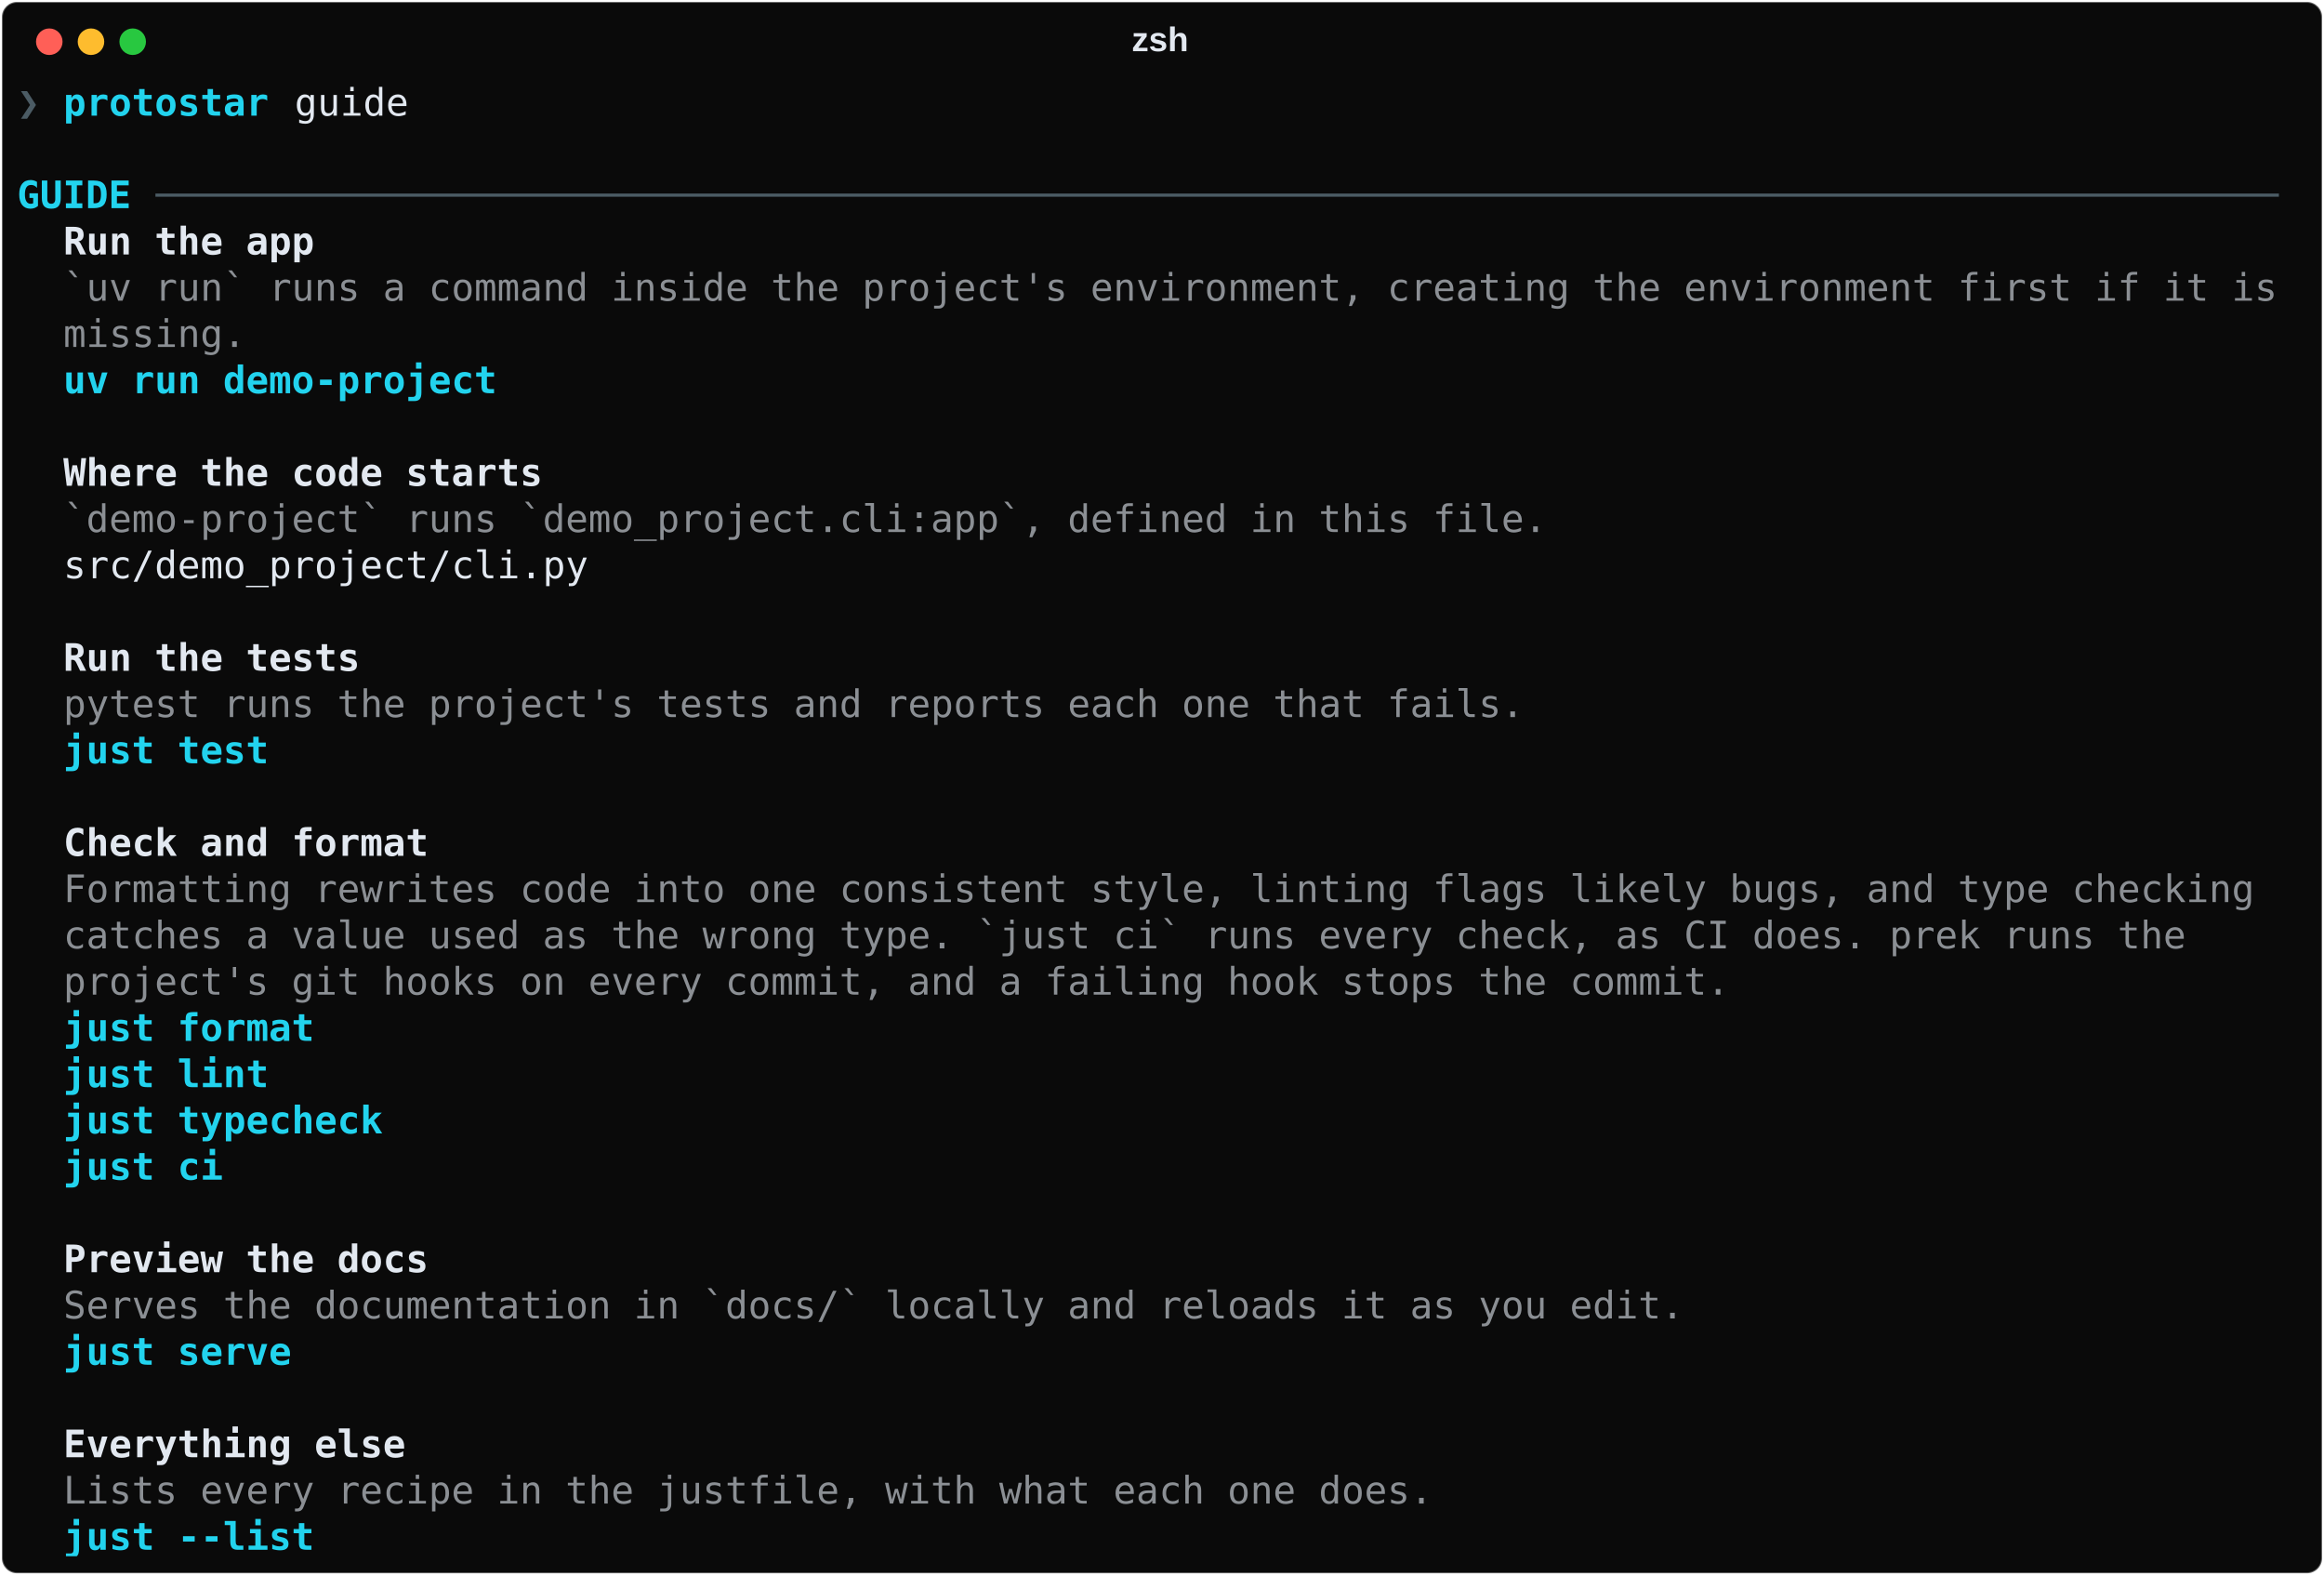
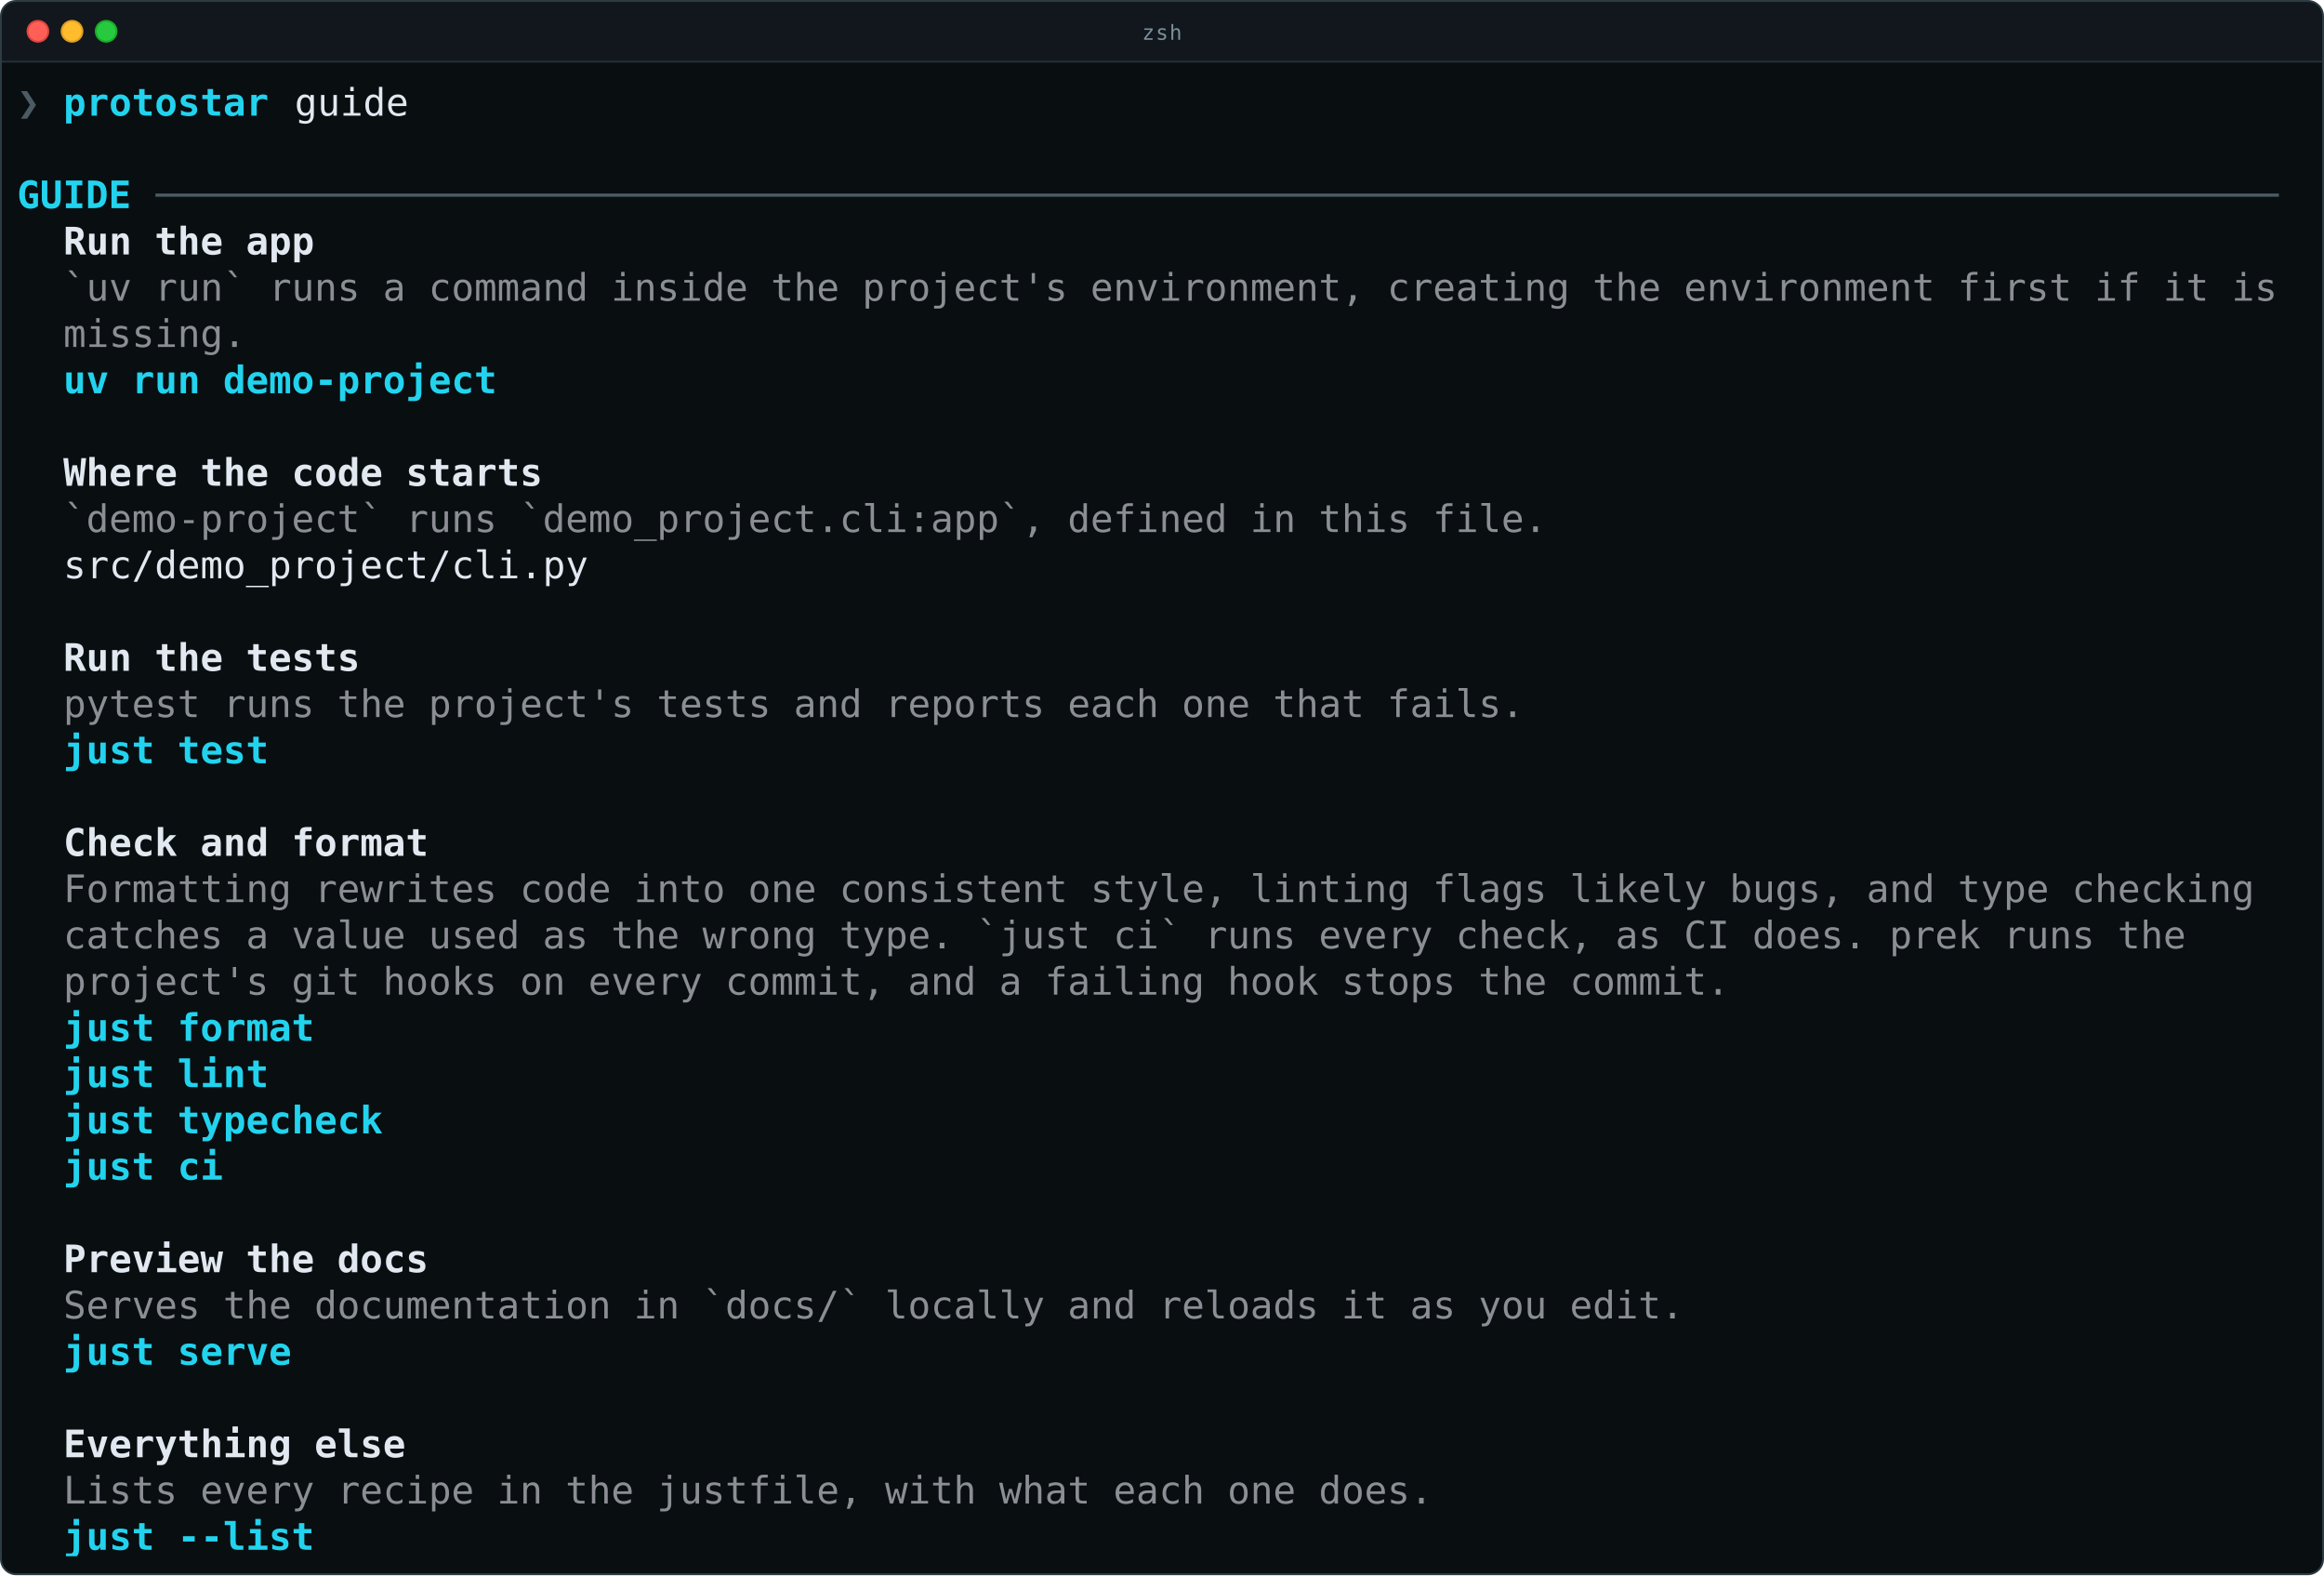
<svg xmlns="http://www.w3.org/2000/svg" class="rich-terminal" viewBox="0 0 1226 830.8">
  <style>

    @font-face {
        font-family: "Fira Code";
        src: local("FiraCode-Regular"),
                url("https://cdnjs.cloudflare.com/ajax/libs/firacode/6.2.0/woff2/FiraCode-Regular.woff2") format("woff2"),
                url("https://cdnjs.cloudflare.com/ajax/libs/firacode/6.2.0/woff/FiraCode-Regular.woff") format("woff");
        font-style: normal;
        font-weight: 400;
    }
    @font-face {
        font-family: "Fira Code";
        src: local("FiraCode-Bold"),
                url("https://cdnjs.cloudflare.com/ajax/libs/firacode/6.2.0/woff2/FiraCode-Bold.woff2") format("woff2"),
                url("https://cdnjs.cloudflare.com/ajax/libs/firacode/6.2.0/woff/FiraCode-Bold.woff") format("woff");
        font-style: bold;
        font-weight: 700;
    }

    .cli_guide_cli-matrix {
        font-family: Fira Code, monospace;
        font-size: 20px;
        line-height: 24.4px;
        font-variant-east-asian: full-width;
    }

    .cli_guide_cli-title {
        font-size: 18px;
        font-weight: bold;
        font-family: arial;
    }

    .cli_guide_cli-r1 { fill: #4b5b64 }
.cli_guide_cli-r2 { fill: #22d3ee;font-weight: bold }
.cli_guide_cli-r3 { fill: #e2e8f0 }
.cli_guide_cli-r4 { fill: #e2e8f0;font-weight: bold }
.cli_guide_cli-r5 { fill: #8b8f94 }
    </style>
  <defs>
    <clipPath id="cli_guide_cli-clip-terminal">
      <rect x="0" y="0" width="1206.8" height="779.8" />
    </clipPath>
    <clipPath id="cli_guide_cli-line-0">
      <rect x="0" y="1.5" width="1207.8" height="24.65" />
    </clipPath>
    <clipPath id="cli_guide_cli-line-1">
      <rect x="0" y="25.9" width="1207.8" height="24.65" />
    </clipPath>
    <clipPath id="cli_guide_cli-line-2">
      <rect x="0" y="50.3" width="1207.8" height="24.65" />
    </clipPath>
    <clipPath id="cli_guide_cli-line-3">
      <rect x="0" y="74.7" width="1207.8" height="24.65" />
    </clipPath>
    <clipPath id="cli_guide_cli-line-4">
      <rect x="0" y="99.1" width="1207.8" height="24.65" />
    </clipPath>
    <clipPath id="cli_guide_cli-line-5">
      <rect x="0" y="123.5" width="1207.8" height="24.65" />
    </clipPath>
    <clipPath id="cli_guide_cli-line-6">
      <rect x="0" y="147.9" width="1207.8" height="24.65" />
    </clipPath>
    <clipPath id="cli_guide_cli-line-7">
      <rect x="0" y="172.3" width="1207.8" height="24.65" />
    </clipPath>
    <clipPath id="cli_guide_cli-line-8">
      <rect x="0" y="196.7" width="1207.8" height="24.65" />
    </clipPath>
    <clipPath id="cli_guide_cli-line-9">
      <rect x="0" y="221.1" width="1207.8" height="24.65" />
    </clipPath>
    <clipPath id="cli_guide_cli-line-10">
      <rect x="0" y="245.5" width="1207.8" height="24.65" />
    </clipPath>
    <clipPath id="cli_guide_cli-line-11">
      <rect x="0" y="269.9" width="1207.8" height="24.65" />
    </clipPath>
    <clipPath id="cli_guide_cli-line-12">
      <rect x="0" y="294.3" width="1207.8" height="24.65" />
    </clipPath>
    <clipPath id="cli_guide_cli-line-13">
      <rect x="0" y="318.7" width="1207.8" height="24.65" />
    </clipPath>
    <clipPath id="cli_guide_cli-line-14">
      <rect x="0" y="343.1" width="1207.8" height="24.65" />
    </clipPath>
    <clipPath id="cli_guide_cli-line-15">
      <rect x="0" y="367.5" width="1207.8" height="24.65" />
    </clipPath>
    <clipPath id="cli_guide_cli-line-16">
      <rect x="0" y="391.9" width="1207.8" height="24.65" />
    </clipPath>
    <clipPath id="cli_guide_cli-line-17">
      <rect x="0" y="416.3" width="1207.8" height="24.65" />
    </clipPath>
    <clipPath id="cli_guide_cli-line-18">
      <rect x="0" y="440.7" width="1207.8" height="24.65" />
    </clipPath>
    <clipPath id="cli_guide_cli-line-19">
      <rect x="0" y="465.1" width="1207.8" height="24.65" />
    </clipPath>
    <clipPath id="cli_guide_cli-line-20">
      <rect x="0" y="489.5" width="1207.8" height="24.65" />
    </clipPath>
    <clipPath id="cli_guide_cli-line-21">
      <rect x="0" y="513.9" width="1207.8" height="24.65" />
    </clipPath>
    <clipPath id="cli_guide_cli-line-22">
      <rect x="0" y="538.3" width="1207.8" height="24.65" />
    </clipPath>
    <clipPath id="cli_guide_cli-line-23">
      <rect x="0" y="562.7" width="1207.8" height="24.65" />
    </clipPath>
    <clipPath id="cli_guide_cli-line-24">
      <rect x="0" y="587.1" width="1207.8" height="24.65" />
    </clipPath>
    <clipPath id="cli_guide_cli-line-25">
      <rect x="0" y="611.5" width="1207.8" height="24.65" />
    </clipPath>
    <clipPath id="cli_guide_cli-line-26">
      <rect x="0" y="635.9" width="1207.8" height="24.65" />
    </clipPath>
    <clipPath id="cli_guide_cli-line-27">
      <rect x="0" y="660.3" width="1207.8" height="24.65" />
    </clipPath>
    <clipPath id="cli_guide_cli-line-28">
      <rect x="0" y="684.7" width="1207.8" height="24.65" />
    </clipPath>
    <clipPath id="cli_guide_cli-line-29">
      <rect x="0" y="709.1" width="1207.8" height="24.65" />
    </clipPath>
    <clipPath id="cli_guide_cli-line-30">
      <rect x="0" y="733.5" width="1207.8" height="24.65" />
    </clipPath>
  </defs>
-   <rect fill="#0a0a0a" stroke="rgba(255,255,255,0.35)" stroke-width="1" x="1" y="1" width="1224" height="828.8" rx="8" />
-   <text class="cli_guide_cli-title" fill="#e2e8f0" text-anchor="middle" x="612" y="27">zsh</text>
-   <g transform="translate(26,22)">
-     <circle cx="0" cy="0" r="7" fill="#ff5f57" />
-     <circle cx="22" cy="0" r="7" fill="#febc2e" />
-     <circle cx="44" cy="0" r="7" fill="#28c840" />
-   </g>
+   <rect fill="#090e11" x="0.5" y="0.5" width="1225" height="829.8" rx="8" />
+   <path fill="#11171c" d="M0.5 32V8.5a8 8 0 0 1 8 -8H1217a8 8 0 0 1 8 8V32Z" />
+   <path stroke="#243138" d="M0.5 32.5H1225" />
+   <circle cx="20" cy="16.5" r="5.5" fill="#ff5f56" stroke="#e0443e" />
+   <circle cx="38" cy="16.5" r="5.5" fill="#ffbd2e" stroke="#dea123" />
+   <circle cx="56" cy="16.5" r="5.5" fill="#27c93f" stroke="#1aab29" />
+   <text fill="#7a909c" x="613" y="21" text-anchor="middle" font-family="JetBrains Mono, Fira Code, monospace" font-size="11" letter-spacing="0.6">zsh</text>
+   <rect fill="none" stroke="#2d3c43" x="0.5" y="0.5" width="1225" height="829.8" rx="8" />
  <g transform="translate(9, 41)" clip-path="url(#cli_guide_cli-clip-terminal)">
    <g class="cli_guide_cli-matrix">
      <text class="cli_guide_cli-r1" x="0" y="20" textLength="24.4" clip-path="url(#cli_guide_cli-line-0)">❯ </text>
      <text class="cli_guide_cli-r2" x="24.4" y="20" textLength="122" clip-path="url(#cli_guide_cli-line-0)">protostar </text>
      <text class="cli_guide_cli-r3" x="146.4" y="20" textLength="61" clip-path="url(#cli_guide_cli-line-0)">guide</text>
      <text class="cli_guide_cli-r3" x="1207.8" y="20" textLength="12.2" clip-path="url(#cli_guide_cli-line-0)">
</text>
      <text class="cli_guide_cli-r3" x="1207.8" y="44.4" textLength="12.2" clip-path="url(#cli_guide_cli-line-1)">
</text>
      <text class="cli_guide_cli-r2" x="0" y="68.8" textLength="61" clip-path="url(#cli_guide_cli-line-2)">GUIDE</text>
      <text class="cli_guide_cli-r1" x="73.2" y="68.8" textLength="1134.6" clip-path="url(#cli_guide_cli-line-2)">─────────────────────────────────────────────────────────────────────────────────────────────</text>
      <text class="cli_guide_cli-r3" x="1207.8" y="68.8" textLength="12.2" clip-path="url(#cli_guide_cli-line-2)">
</text>
      <text class="cli_guide_cli-r4" x="24.4" y="93.2" textLength="134.2" clip-path="url(#cli_guide_cli-line-3)">Run the app</text>
      <text class="cli_guide_cli-r3" x="1207.8" y="93.2" textLength="12.2" clip-path="url(#cli_guide_cli-line-3)">
</text>
      <text class="cli_guide_cli-r5" x="24.4" y="117.6" textLength="1183.4" clip-path="url(#cli_guide_cli-line-4)">`uv run` runs a command inside the project's environment, creating the environment first if it is</text>
      <text class="cli_guide_cli-r3" x="1207.8" y="117.6" textLength="12.2" clip-path="url(#cli_guide_cli-line-4)">
</text>
      <text class="cli_guide_cli-r5" x="24.4" y="142" textLength="97.6" clip-path="url(#cli_guide_cli-line-5)">missing.</text>
      <text class="cli_guide_cli-r3" x="1207.8" y="142" textLength="12.2" clip-path="url(#cli_guide_cli-line-5)">
</text>
      <text class="cli_guide_cli-r2" x="24.4" y="166.4" textLength="280.6" clip-path="url(#cli_guide_cli-line-6)">    uv run demo-project</text>
      <text class="cli_guide_cli-r3" x="1207.8" y="166.4" textLength="12.2" clip-path="url(#cli_guide_cli-line-6)">
</text>
      <text class="cli_guide_cli-r3" x="1207.8" y="190.8" textLength="12.2" clip-path="url(#cli_guide_cli-line-7)">
</text>
      <text class="cli_guide_cli-r4" x="24.4" y="215.2" textLength="256.2" clip-path="url(#cli_guide_cli-line-8)">Where the code starts</text>
      <text class="cli_guide_cli-r3" x="1207.8" y="215.2" textLength="12.2" clip-path="url(#cli_guide_cli-line-8)">
</text>
      <text class="cli_guide_cli-r5" x="24.4" y="239.6" textLength="793" clip-path="url(#cli_guide_cli-line-9)">`demo-project` runs `demo_project.cli:app`, defined in this file.</text>
      <text class="cli_guide_cli-r3" x="1207.8" y="239.6" textLength="12.2" clip-path="url(#cli_guide_cli-line-9)">
</text>
      <text class="cli_guide_cli-r3" x="24.4" y="264" textLength="329.4" clip-path="url(#cli_guide_cli-line-10)">    src/demo_project/cli.py</text>
      <text class="cli_guide_cli-r3" x="1207.8" y="264" textLength="12.2" clip-path="url(#cli_guide_cli-line-10)">
</text>
      <text class="cli_guide_cli-r3" x="1207.8" y="288.4" textLength="12.2" clip-path="url(#cli_guide_cli-line-11)">
</text>
      <text class="cli_guide_cli-r4" x="24.4" y="312.8" textLength="158.6" clip-path="url(#cli_guide_cli-line-12)">Run the tests</text>
      <text class="cli_guide_cli-r3" x="1207.8" y="312.8" textLength="12.2" clip-path="url(#cli_guide_cli-line-12)">
</text>
      <text class="cli_guide_cli-r5" x="24.4" y="337.2" textLength="780.8" clip-path="url(#cli_guide_cli-line-13)">pytest runs the project's tests and reports each one that fails.</text>
      <text class="cli_guide_cli-r3" x="1207.8" y="337.2" textLength="12.2" clip-path="url(#cli_guide_cli-line-13)">
</text>
      <text class="cli_guide_cli-r2" x="24.4" y="361.6" textLength="158.6" clip-path="url(#cli_guide_cli-line-14)">    just test</text>
      <text class="cli_guide_cli-r3" x="1207.8" y="361.6" textLength="12.2" clip-path="url(#cli_guide_cli-line-14)">
</text>
      <text class="cli_guide_cli-r3" x="1207.8" y="386" textLength="12.2" clip-path="url(#cli_guide_cli-line-15)">
</text>
      <text class="cli_guide_cli-r4" x="24.4" y="410.4" textLength="195.2" clip-path="url(#cli_guide_cli-line-16)">Check and format</text>
      <text class="cli_guide_cli-r3" x="1207.8" y="410.4" textLength="12.2" clip-path="url(#cli_guide_cli-line-16)">
</text>
      <text class="cli_guide_cli-r5" x="24.4" y="434.8" textLength="1183.4" clip-path="url(#cli_guide_cli-line-17)">Formatting rewrites code into one consistent style, linting flags likely bugs, and type checking </text>
      <text class="cli_guide_cli-r3" x="1207.8" y="434.8" textLength="12.2" clip-path="url(#cli_guide_cli-line-17)">
</text>
      <text class="cli_guide_cli-r5" x="24.4" y="459.2" textLength="1146.8" clip-path="url(#cli_guide_cli-line-18)">catches a value used as the wrong type. `just ci` runs every check, as CI does. prek runs the </text>
      <text class="cli_guide_cli-r3" x="1207.8" y="459.2" textLength="12.2" clip-path="url(#cli_guide_cli-line-18)">
</text>
      <text class="cli_guide_cli-r5" x="24.4" y="483.6" textLength="890.6" clip-path="url(#cli_guide_cli-line-19)">project's git hooks on every commit, and a failing hook stops the commit.</text>
      <text class="cli_guide_cli-r3" x="1207.8" y="483.6" textLength="12.2" clip-path="url(#cli_guide_cli-line-19)">
</text>
      <text class="cli_guide_cli-r2" x="24.4" y="508" textLength="183" clip-path="url(#cli_guide_cli-line-20)">    just format</text>
      <text class="cli_guide_cli-r3" x="1207.8" y="508" textLength="12.2" clip-path="url(#cli_guide_cli-line-20)">
</text>
      <text class="cli_guide_cli-r2" x="24.4" y="532.4" textLength="158.6" clip-path="url(#cli_guide_cli-line-21)">    just lint</text>
      <text class="cli_guide_cli-r3" x="1207.8" y="532.4" textLength="12.2" clip-path="url(#cli_guide_cli-line-21)">
</text>
      <text class="cli_guide_cli-r2" x="24.4" y="556.8" textLength="219.6" clip-path="url(#cli_guide_cli-line-22)">    just typecheck</text>
      <text class="cli_guide_cli-r3" x="1207.8" y="556.8" textLength="12.2" clip-path="url(#cli_guide_cli-line-22)">
</text>
      <text class="cli_guide_cli-r2" x="24.4" y="581.2" textLength="134.2" clip-path="url(#cli_guide_cli-line-23)">    just ci</text>
      <text class="cli_guide_cli-r3" x="1207.8" y="581.2" textLength="12.2" clip-path="url(#cli_guide_cli-line-23)">
</text>
      <text class="cli_guide_cli-r3" x="1207.8" y="605.6" textLength="12.2" clip-path="url(#cli_guide_cli-line-24)">
</text>
      <text class="cli_guide_cli-r4" x="24.4" y="630" textLength="195.2" clip-path="url(#cli_guide_cli-line-25)">Preview the docs</text>
      <text class="cli_guide_cli-r3" x="1207.8" y="630" textLength="12.2" clip-path="url(#cli_guide_cli-line-25)">
</text>
      <text class="cli_guide_cli-r5" x="24.4" y="654.4" textLength="866.2" clip-path="url(#cli_guide_cli-line-26)">Serves the documentation in `docs/` locally and reloads it as you edit.</text>
      <text class="cli_guide_cli-r3" x="1207.8" y="654.4" textLength="12.2" clip-path="url(#cli_guide_cli-line-26)">
</text>
      <text class="cli_guide_cli-r2" x="24.4" y="678.8" textLength="170.8" clip-path="url(#cli_guide_cli-line-27)">    just serve</text>
      <text class="cli_guide_cli-r3" x="1207.8" y="678.8" textLength="12.2" clip-path="url(#cli_guide_cli-line-27)">
</text>
      <text class="cli_guide_cli-r3" x="1207.8" y="703.2" textLength="12.2" clip-path="url(#cli_guide_cli-line-28)">
</text>
      <text class="cli_guide_cli-r4" x="24.4" y="727.6" textLength="183" clip-path="url(#cli_guide_cli-line-29)">Everything else</text>
      <text class="cli_guide_cli-r3" x="1207.8" y="727.6" textLength="12.2" clip-path="url(#cli_guide_cli-line-29)">
</text>
      <text class="cli_guide_cli-r5" x="24.4" y="752" textLength="732" clip-path="url(#cli_guide_cli-line-30)">Lists every recipe in the justfile, with what each one does.</text>
      <text class="cli_guide_cli-r3" x="1207.8" y="752" textLength="12.2" clip-path="url(#cli_guide_cli-line-30)">
</text>
      <text class="cli_guide_cli-r2" x="24.4" y="776.4" textLength="183" clip-path="url(#cli_guide_cli-line-31)">    just --list</text>
      <text class="cli_guide_cli-r3" x="1207.8" y="776.4" textLength="12.2" clip-path="url(#cli_guide_cli-line-31)">
</text>
    </g>
  </g>
</svg>
